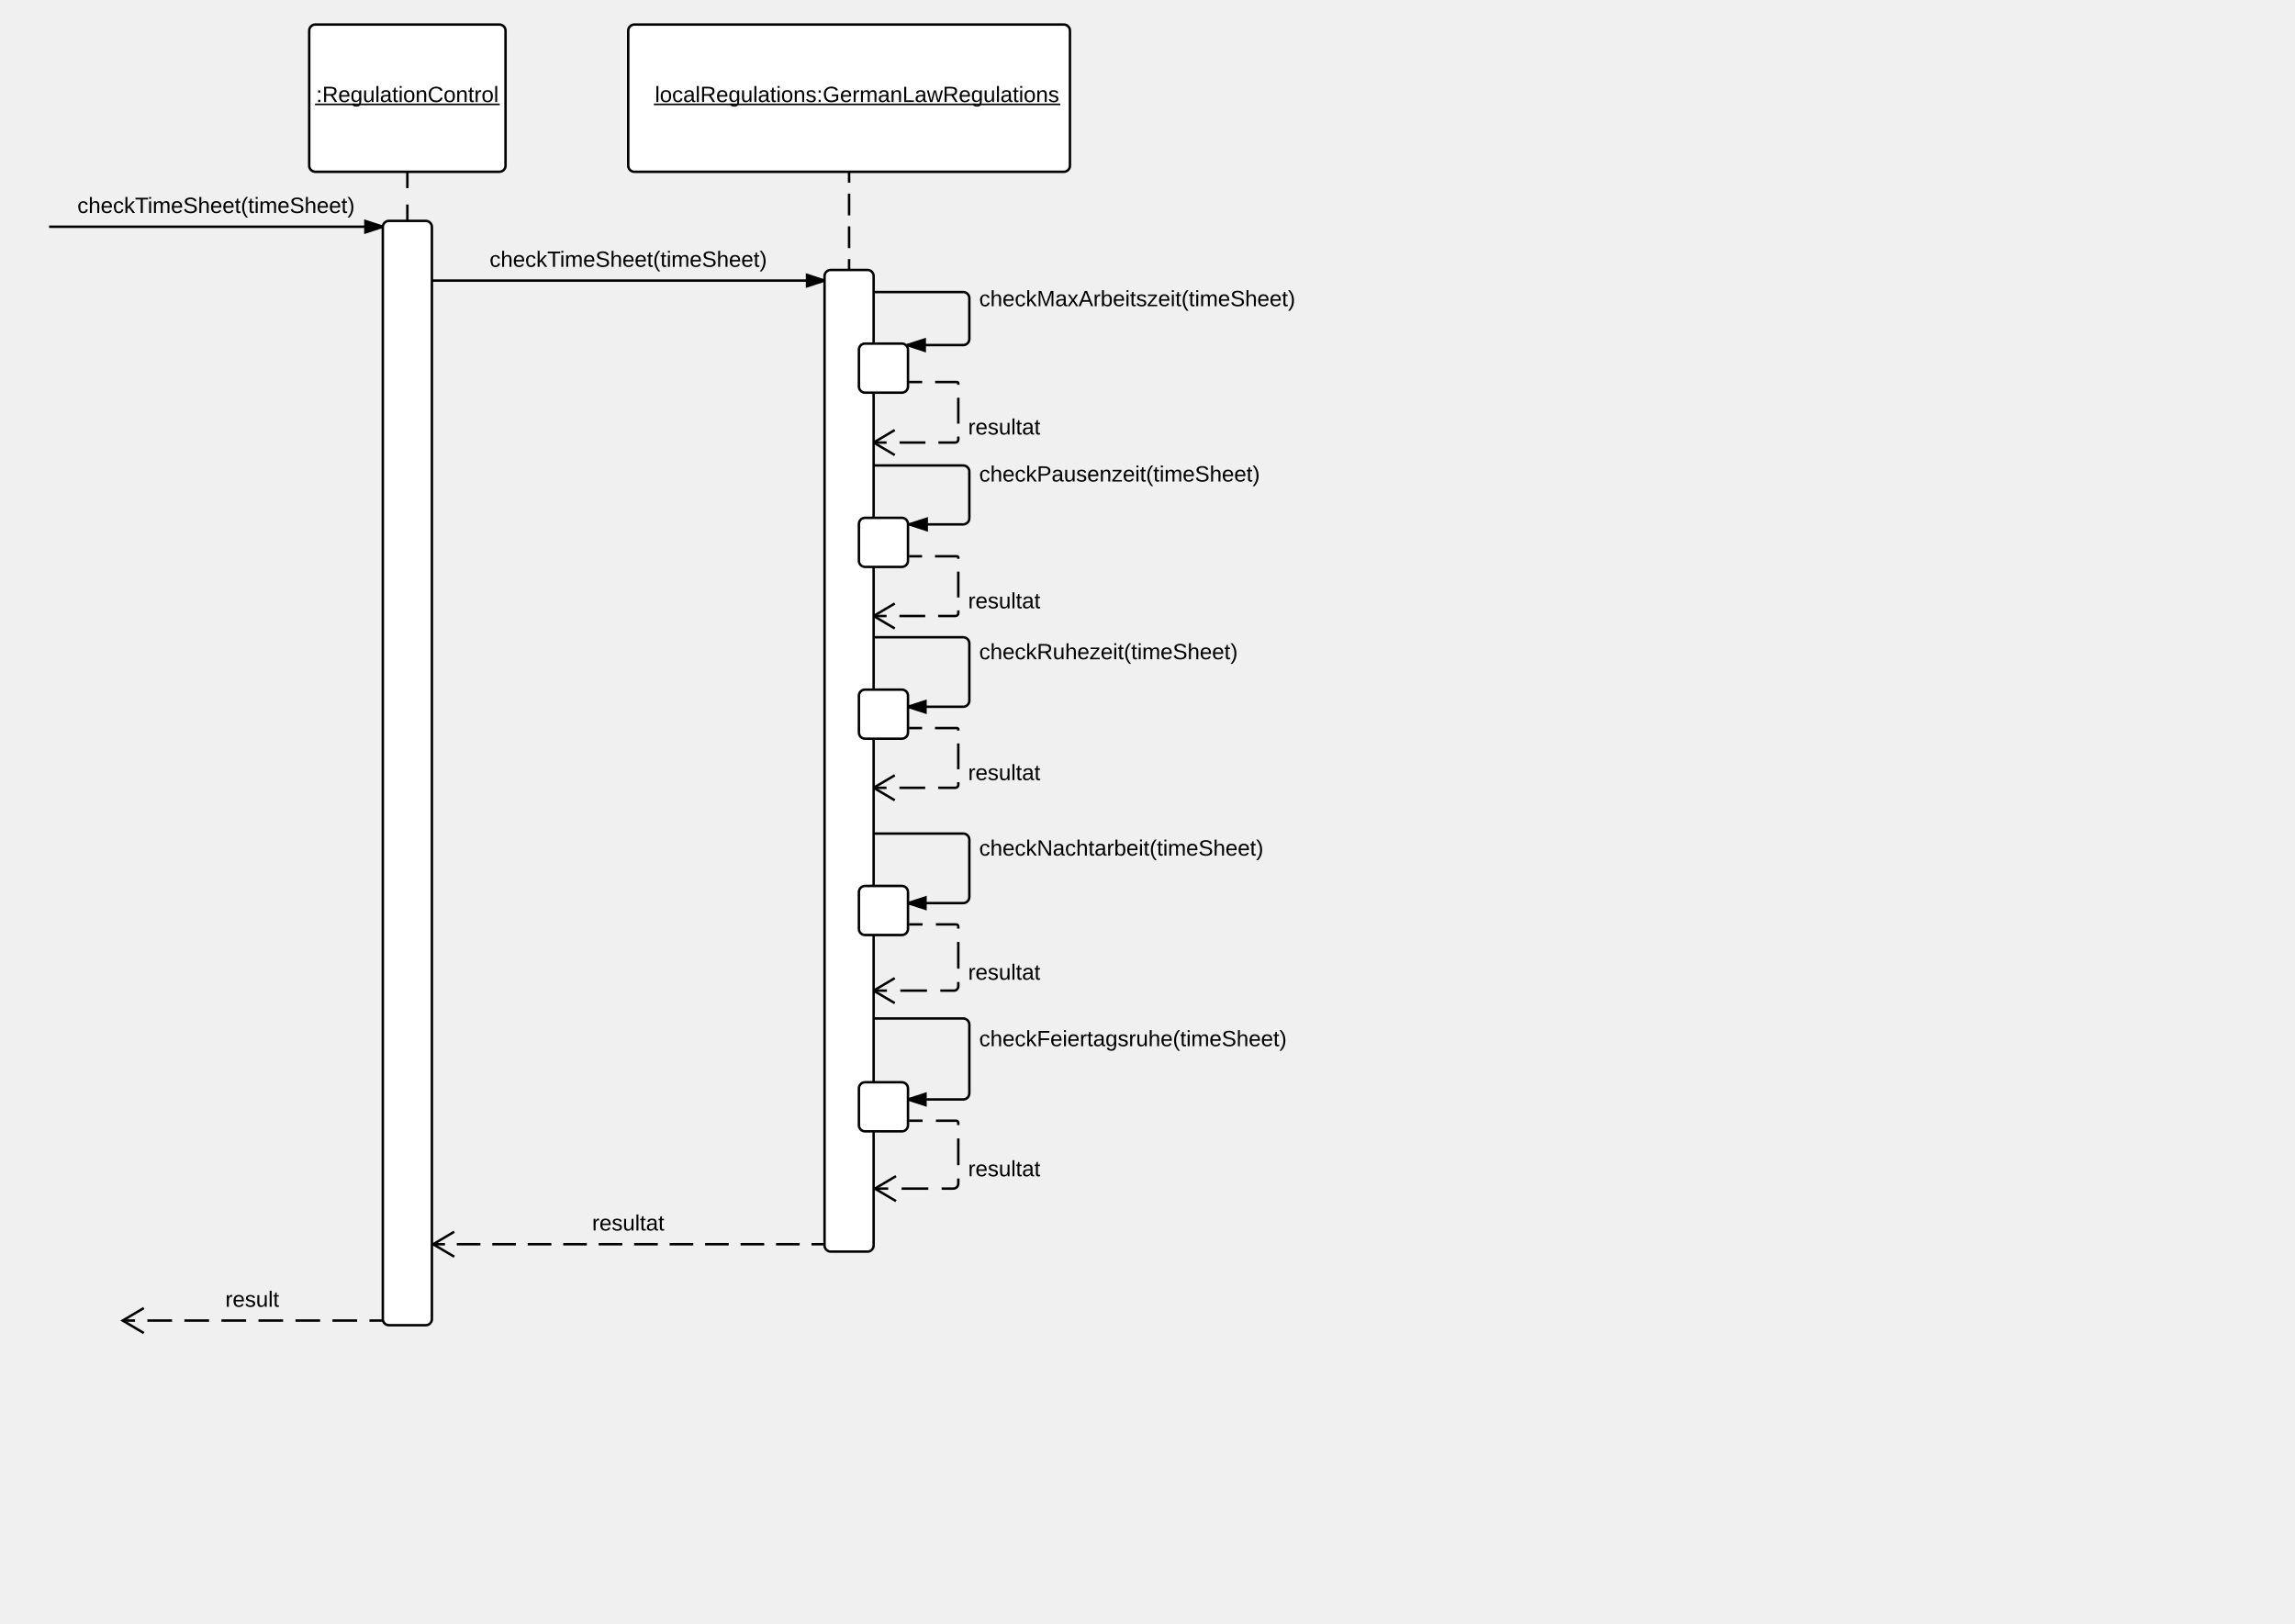
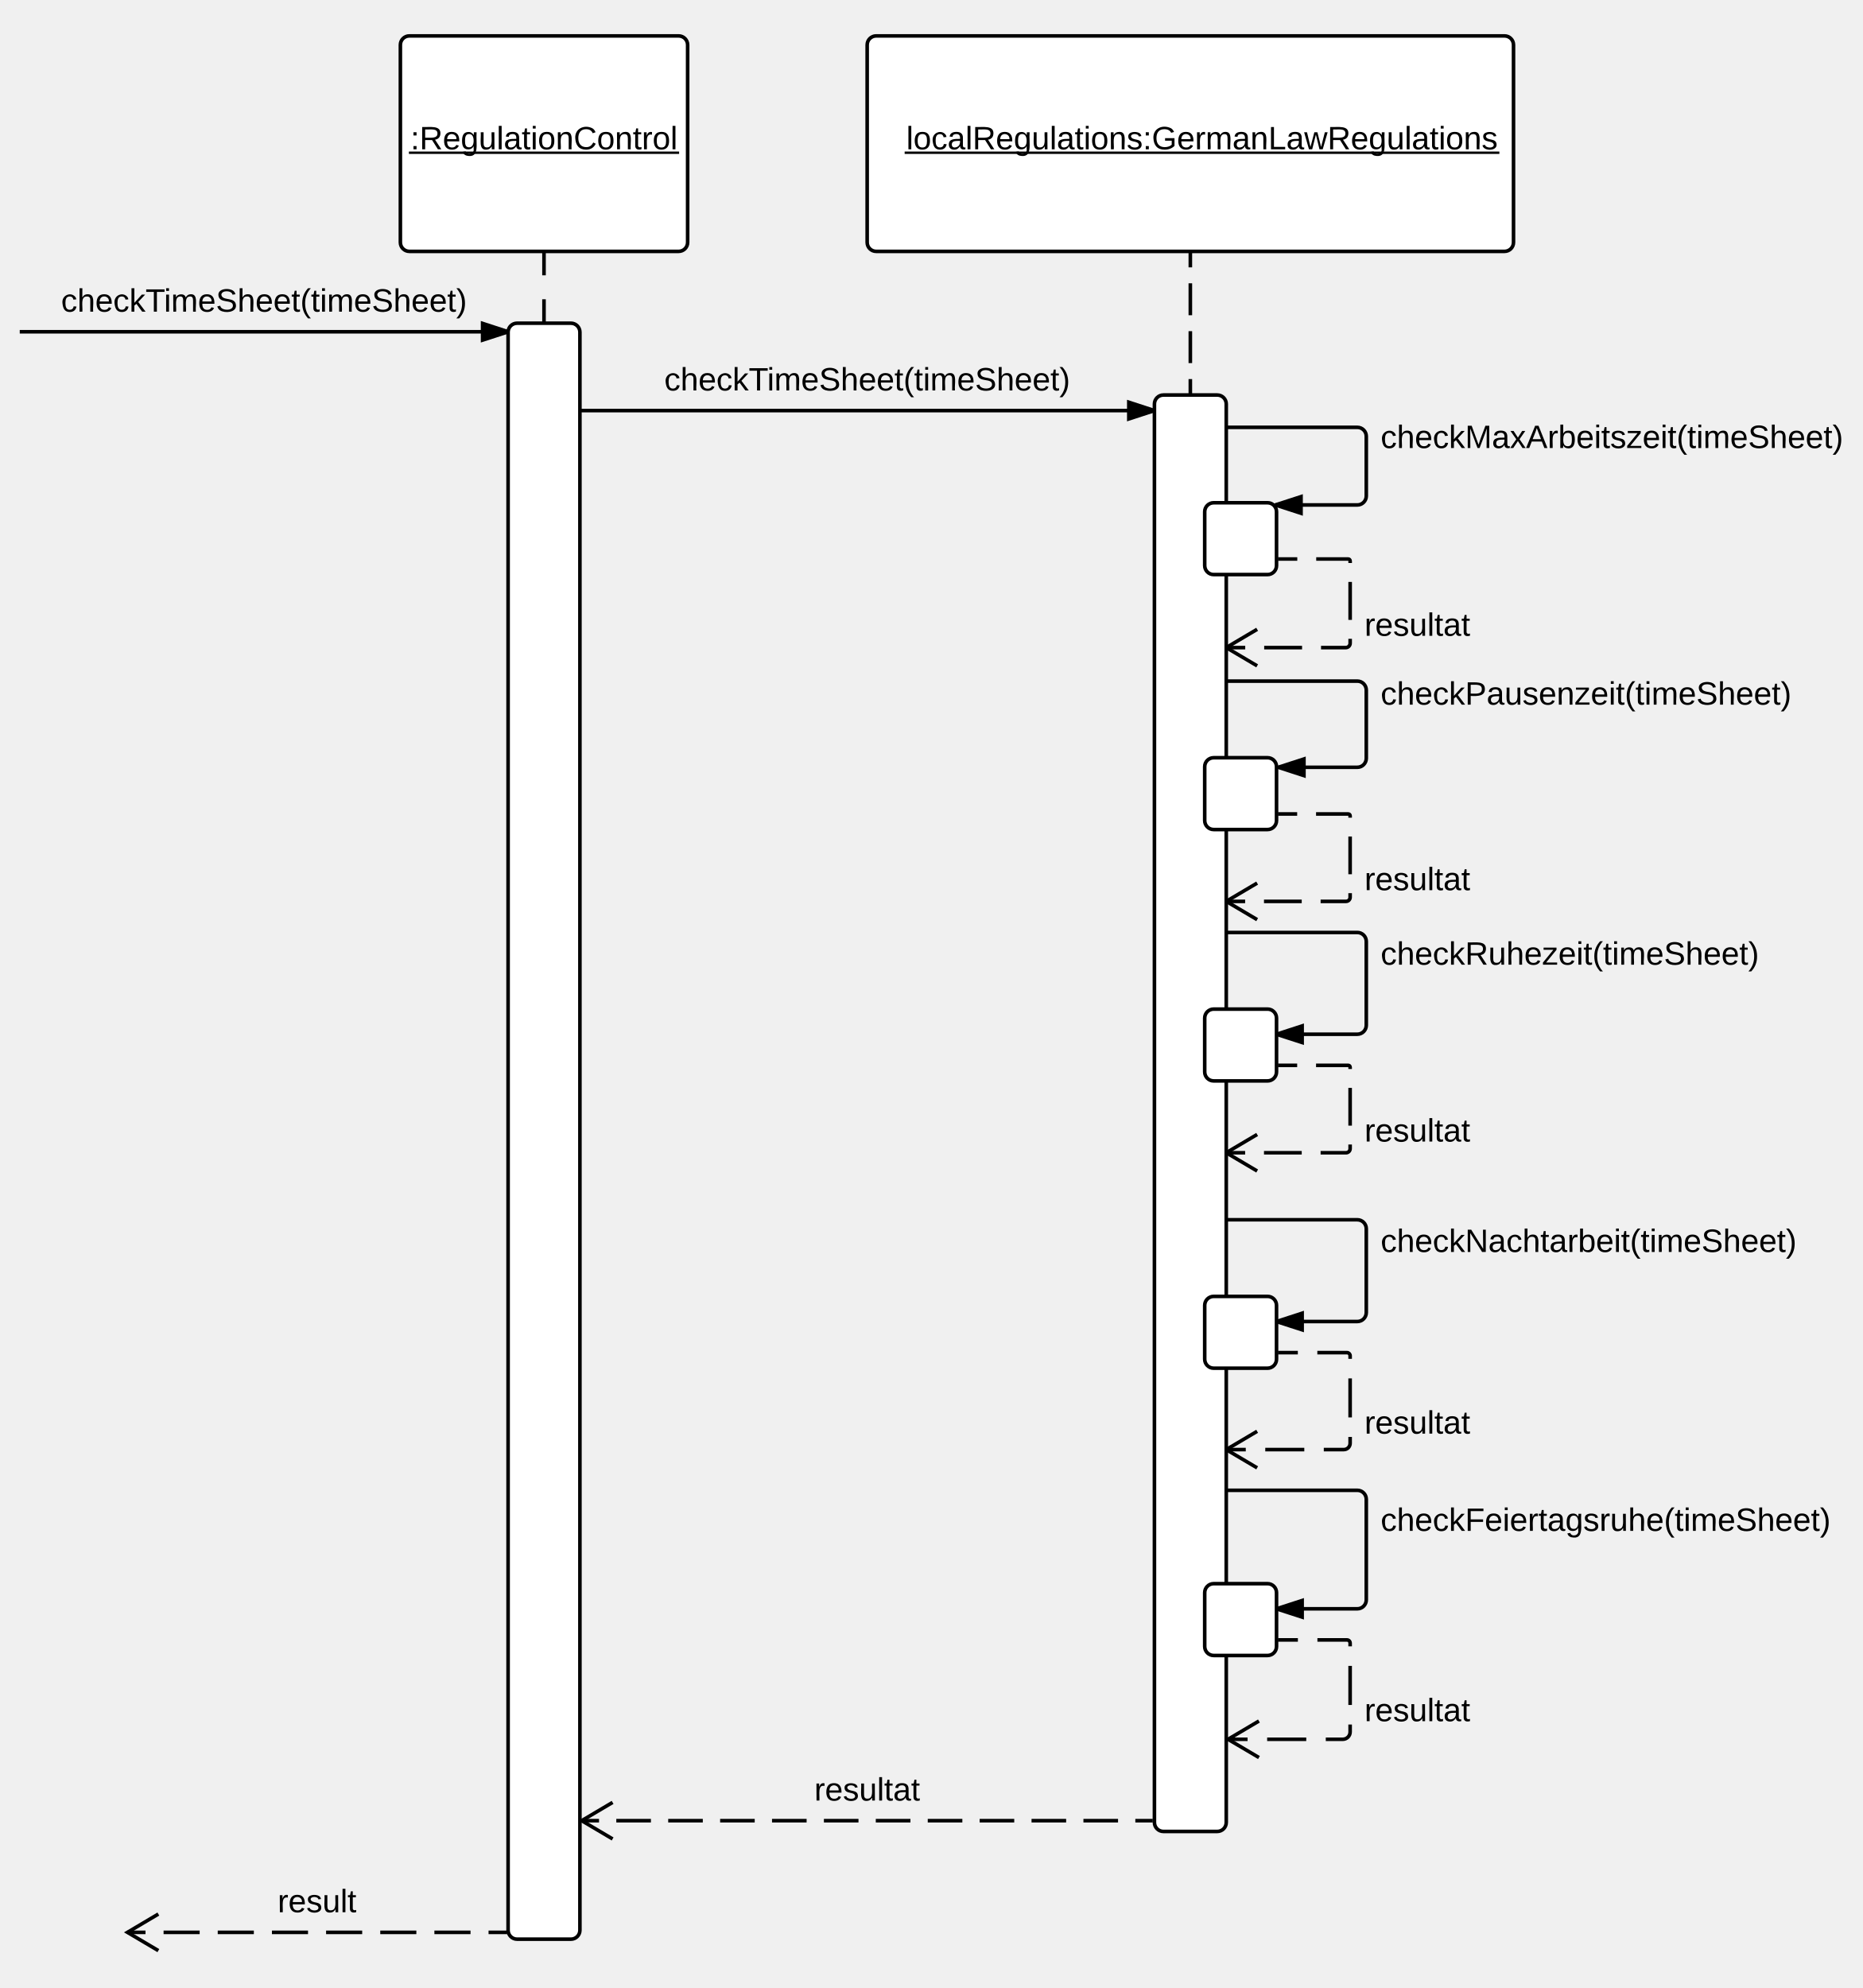
- <svg xmlns="http://www.w3.org/2000/svg" xmlns:xlink="http://www.w3.org/1999/xlink" width="1870.4" height="1323.2">
-   <g transform="translate(0 0)">
+ <svg xmlns="http://www.w3.org/2000/svg" xmlns:xlink="http://www.w3.org/1999/xlink" width="1037.6" height="1107.19">
+   <g transform="translate(-29 0)">
    <path d="M252 25c0-2.76 2.24-5 5-5h150c2.76 0 5 2.24 5 5v110c0 2.76-2.24 5-5 5H257c-2.76 0-5-2.24-5-5z" stroke="#000" stroke-width="2" fill="#fff" />
    <use xlink:href="#a" transform="matrix(1,0,0,1,252,20) translate(5.655 63.15)" />
    <path d="M312 185c0-2.76 2.24-5 5-5h30c2.76 0 5 2.24 5 5v890c0 2.76-2.24 5-5 5h-30c-2.76 0-5-2.24-5-5z" stroke="#000" stroke-width="2" fill="#fff" />
    <path d="M332 140v40" fill="none" />
    <path d="M332 140v13.33m0 13.34V180M40 184.77h272.07" stroke="#000" stroke-width="2" fill="none" />
    <path d="M312.07 184.77l-14.26 4.64v-9.26z" />
    <path d="M312.38 183.82L312 185v.85l-15.2 4.93v-12.02zm-13.57 4.2l10.04-3.25-10.03-3.26z" />
    <use xlink:href="#b" transform="matrix(1,0,0,1,63.03704,159.1732) translate(0 14.4)" />
    <path d="M512 25c0-2.76 2.24-5 5-5h350c2.76 0 5 2.24 5 5v110c0 2.76-2.24 5-5 5H517c-2.76 0-5-2.24-5-5z" stroke="#000" stroke-width="2" fill="#fff" />
    <use xlink:href="#c" transform="matrix(1,0,0,1,512,20) translate(21.775 63.15)" />
    <path d="M672 225c0-2.76 2.24-5 5-5h30c2.76 0 5 2.24 5 5v790c0 2.76-2.24 5-5 5h-30c-2.76 0-5-2.24-5-5z" stroke="#000" stroke-width="2" fill="#fff" />
    <path d="M692 140v80" fill="none" />
    <path d="M692 140v8.9m0 8.88v17.78m0 8.88v17.78m0 8.9V220M352 228.67h320" stroke="#000" stroke-width="2" fill="none" />
    <path d="M672 228.67l-14.27 4.63v-9.27z" />
    <path d="M672 227.62v2.1l-15.27 4.96v-12.03zm-13.27 4.3l10.03-3.25-10.03-3.26z" />
    <use xlink:href="#b" transform="matrix(1,0,0,1,399,203.0667) translate(0 14.4)" />
    <path d="M700 285c0-2.76 2.24-5 5-5h30c2.76 0 5 2.24 5 5v30c0 2.76-2.24 5-5 5h-30c-2.76 0-5-2.24-5-5z" stroke="#000" stroke-width="2" fill="#fff" />
    <path d="M712 238h73c2.76 0 5 2.24 5 5v33.23c0 2.76-2.24 5-5 5h-45.6" stroke="#000" stroke-width="2" fill="none" />
    <path d="M753.65 285.87l-14.26-4.64 14.25-4.63z" />
    <path d="M754.65 287.24l-15.88-5.16-.82-1.12-.5-.16 17.2-5.58zm-12.03-6l10.03 3.25v-6.53z" />
    <use xlink:href="#d" transform="matrix(1,0,0,1,798,235.1229) translate(0 14.4)" />
    <path d="M741 311.33h35c2.76 0 5 2.24 5 5v39.34c0 2.76-2.24 5-5 5h-64" fill="none" />
    <path d="M741 311.33h10.56m10.55 0h17.8c.6 0 1.1.5 1.1 1.1v1.13m0 10.55v21.12m0 10.56v2.44c0 1.35-1.1 2.45-2.44 2.45h-13.78m-10.56 0h-21.1m-10.56 0H712" stroke="#000" stroke-width="2" fill="none" />
    <path d="M741 312.33h-1v-2h1zM729.72 351.35l-15.76 9.32 15.76 9.32-1 1.7-16.72-9.87v-2.33l16.7-9.87z" />
    <use xlink:href="#e" transform="matrix(1,0,0,1,789,339.7) translate(0 14.4)" />
    <path d="M700 427c0-2.76 2.24-5 5-5h30c2.76 0 5 2.24 5 5v30c0 2.76-2.24 5-5 5h-30c-2.76 0-5-2.24-5-5z" stroke="#000" stroke-width="2" fill="#fff" />
    <path d="M712 379.33h73c2.76 0 5 2.24 5 5v38c0 2.76-2.24 5-5 5h-44" stroke="#000" stroke-width="2" fill="none" />
    <path d="M755.27 431.97L741 427.33l14.27-4.63z" />
    <path d="M756.27 433.35l-16.27-5.3V427l-.06-.37 16.33-5.3zm-12.03-6.02l10.03 3.26v-6.53z" />
    <use xlink:href="#f" transform="matrix(1,0,0,1,798,378.0333) translate(0 14.4)" />
    <path d="M741 453.33h35c2.76 0 5 2.24 5 5V497c0 2.76-2.24 5-5 5h-64" fill="none" />
    <path d="M741 453.33h10.5m10.52 0h17.96c.56 0 1.02.46 1.02 1.03v1.02m0 10.5v21.03m0 10.52v2.3c0 1.26-1.02 2.28-2.3 2.28h-14.14m-10.52 0h-21.02m-10.5 0H712" stroke="#000" stroke-width="2" fill="none" />
    <path d="M741 454.33h-1v-2h1zM729.72 492.68L713.97 502l15.75 9.32-1 1.72-16.72-9.88v-2.32l16.7-9.88z" />
    <use xlink:href="#e" transform="matrix(1,0,0,1,789,481.3667) translate(0 14.4)" />
    <path d="M700 727c0-2.76 2.24-5 5-5h30c2.76 0 5 2.24 5 5v30c0 2.76-2.24 5-5 5h-30c-2.76 0-5-2.24-5-5z" stroke="#000" stroke-width="2" fill="#fff" />
    <path d="M712 679.33h73c2.76 0 5 2.24 5 5V731c0 2.76-2.24 5-5 5h-45" stroke="#000" stroke-width="2" fill="none" />
    <path d="M754.27 740.64L740 736l14.27-4.64z" />
    <path d="M755.27 742L740 737.06v-2.1l15.27-4.96zm-12.03-6l10.03 3.26v-6.52z" />
    <use xlink:href="#g" transform="matrix(1,0,0,1,798,682.8667) translate(0 14.4)" />
    <path d="M741 753.33h35c2.76 0 5 2.24 5 5v44c0 2.76-2.24 5-5 5h-64" fill="none" />
    <path d="M741 753.33h10.87m10.86 0h16.54c.95 0 1.73.78 1.73 1.74v1.73m0 10.87v21.73m0 10.87v3.53c0 1.95-1.58 3.53-3.53 3.53h-11.14m-10.86 0h-21.74m-10.86 0H712" stroke="#000" stroke-width="2" fill="none" />
    <path d="M741 754.33h-1v-2h1zM729.72 798l-15.76 9.33 15.76 9.32-1 1.72L712 808.5v-2.33l16.7-9.88z" />
    <use xlink:href="#e" transform="matrix(1,0,0,1,789,784.0333) translate(0 14.4)" />
    <path d="M700 887c0-2.76 2.24-5 5-5h30c2.76 0 5 2.24 5 5v30c0 2.76-2.24 5-5 5h-30c-2.76 0-5-2.24-5-5z" stroke="#000" stroke-width="2" fill="#fff" />
    <path d="M712 830h73c2.76 0 5 2.24 5 5v56c0 2.76-2.24 5-5 5h-45" stroke="#000" stroke-width="2" fill="none" />
    <path d="M754.27 900.64L740 896l14.27-4.64z" />
    <path d="M755.27 902L740 897.06v-2.1l15.27-4.96zm-12.03-6l10.03 3.26v-6.52z" />
    <use xlink:href="#h" transform="matrix(1,0,0,1,798,838.2) translate(0 14.4)" />
    <path d="M741 913.33h35c2.76 0 5 2.24 5 5v45.34c0 2.76-2.24 5-5 5h-63" fill="none" />
    <path d="M741 913.33h10.9m10.88 0h16.44c.98 0 1.78.8 1.78 1.78v1.8m0 10.88v21.78m0 10.88v4.12c0 2.27-1.84 4.1-4.1 4.1h-9.46m-10.88 0h-21.78m-10.9 0H713" stroke="#000" stroke-width="2" fill="none" />
    <path d="M741 914.33h-1v-2h1zM730.72 959.35l-15.76 9.32 15.76 9.32-1 1.7L712 969.25v-1.14l17.7-10.47z" />
    <use xlink:href="#e" transform="matrix(1,0,0,1,789,944.2) translate(0 14.4)" />
    <path d="M700 567c0-2.76 2.24-5 5-5h30c2.76 0 5 2.24 5 5v30c0 2.76-2.24 5-5 5h-30c-2.76 0-5-2.24-5-5z" stroke="#000" stroke-width="2" fill="#fff" />
    <path d="M712 519.33h73c2.76 0 5 2.24 5 5V571c0 2.76-2.24 5-5 5h-45" stroke="#000" stroke-width="2" fill="none" />
    <path d="M754.27 580.64L740 576l14.27-4.64z" />
    <path d="M755.27 582L740 577.06v-2.1l15.27-4.96zm-12.03-6l10.03 3.26v-6.52z" />
    <use xlink:href="#i" transform="matrix(1,0,0,1,798,522.8667) translate(0 14.4)" />
    <path d="M741 593.33h35c2.76 0 5 2.24 5 5V637c0 2.76-2.24 5-5 5h-64" fill="none" />
    <path d="M741 593.33h10.5m10.52 0h17.96c.56 0 1.02.46 1.02 1.03v1.02m0 10.5v21.03m0 10.52v2.3c0 1.26-1.02 2.28-2.3 2.28h-14.14m-10.52 0h-21.02m-10.5 0H712" stroke="#000" stroke-width="2" fill="none" />
    <path d="M741 594.33h-1v-2h1zM729.72 632.68L713.96 642l15.76 9.32-1 1.72-16.72-9.88v-2.32l16.7-9.88z" />
    <use xlink:href="#e" transform="matrix(1,0,0,1,789,621.3667) translate(0 14.4)" />
    <path d="M671 1014H353" fill="none" />
    <path d="M671 1014h-9.64m-9.63 0h-19.28m-9.63 0h-19.27m-9.64 0h-19.26m-9.64 0h-19.27m-9.64 0H516.8m-9.64 0H487.9m-9.63 0H459m-9.64 0H430.1m-9.65 0h-19.27m-9.63 0h-19.28m-9.63 0H353" stroke="#000" stroke-width="2" fill="none" />
    <path d="M672 1015h-1v-2h1zM370.72 1004.68l-15.76 9.32 15.76 9.32-1 1.72-17.72-10.47v-1.14l17.7-10.47z" />
    <use xlink:href="#e" transform="matrix(1,0,0,1,482.55,988.4) translate(0 14.4)" />
    <path d="M311.18 1076.2H100" fill="none" />
    <path d="M311.18 1076.2h-10.06m-10.05 0h-20.12m-10.05 0h-20.1m-10.07 0h-20.1m-10.07 0h-20.1m-10.07 0h-20.12m-10.06 0h-20.1m-10.06 0H100" stroke="#000" stroke-width="2" fill="none" />
    <path d="M312.25 1076.58l.45.6h-1.52v-2h.85z" />
    <path d="M117.2 1066l-17.2 10.2 17.2 10.17" stroke="#000" stroke-width="2" fill="none" />
    <use xlink:href="#j" transform="matrix(1,0,0,1,183.6392,1050.586) translate(0 14.4)" />
    <defs>
      <path d="M33-154v-36h34v36H33zM33 0v-36h34V0H33" id="k" />
      <path d="M233-177c-1 41-23 64-60 70L243 0h-38l-65-103H63V0H30v-248c88 3 205-21 203 71zM63-129c60-2 137 13 137-47 0-61-80-42-137-45v92" id="l" />
      <path d="M100-194c63 0 86 42 84 106H49c0 40 14 67 53 68 26 1 43-12 49-29l28 8c-11 28-37 45-77 45C44 4 14-33 15-96c1-61 26-98 85-98zm52 81c6-60-76-77-97-28-3 7-6 17-6 28h103" id="m" />
      <path d="M177-190C167-65 218 103 67 71c-23-6-38-20-44-43l32-5c15 47 100 32 89-28v-30C133-14 115 1 83 1 29 1 15-40 15-95c0-56 16-97 71-98 29-1 48 16 59 35 1-10 0-23 2-32h30zM94-22c36 0 50-32 50-73 0-42-14-75-50-75-39 0-46 34-46 75s6 73 46 73" id="n" />
      <path d="M84 4C-5 8 30-112 23-190h32v120c0 31 7 50 39 49 72-2 45-101 50-169h31l1 190h-30c-1-10 1-25-2-33-11 22-28 36-60 37" id="o" />
      <path d="M24 0v-261h32V0H24" id="p" />
      <path d="M141-36C126-15 110 5 73 4 37 3 15-17 15-53c-1-64 63-63 125-63 3-35-9-54-41-54-24 1-41 7-42 31l-33-3c5-37 33-52 76-52 45 0 72 20 72 64v82c-1 20 7 32 28 27v20c-31 9-61-2-59-35zM48-53c0 20 12 33 32 33 41-3 63-29 60-74-43 2-92-5-92 41" id="q" />
      <path d="M59-47c-2 24 18 29 38 22v24C64 9 27 4 27-40v-127H5v-23h24l9-43h21v43h35v23H59v120" id="r" />
      <path d="M24-231v-30h32v30H24zM24 0v-190h32V0H24" id="s" />
      <path d="M100-194c62-1 85 37 85 99 1 63-27 99-86 99S16-35 15-95c0-66 28-99 85-99zM99-20c44 1 53-31 53-75 0-43-8-75-51-75s-53 32-53 75 10 74 51 75" id="t" />
      <path d="M117-194c89-4 53 116 60 194h-32v-121c0-31-8-49-39-48C34-167 62-67 57 0H25l-1-190h30c1 10-1 24 2 32 11-22 29-35 61-36" id="u" />
      <path d="M212-179c-10-28-35-45-73-45-59 0-87 40-87 99 0 60 29 101 89 101 43 0 62-24 78-52l27 14C228-24 195 4 139 4 59 4 22-46 18-125c-6-104 99-153 187-111 19 9 31 26 39 46" id="v" />
      <path d="M114-163C36-179 61-72 57 0H25l-1-190h30c1 12-1 29 2 39 6-27 23-49 58-41v29" id="w" />
      <g id="a">
        <use transform="matrix(0.05,0,0,0.05,0,0)" xlink:href="#k" />
        <use transform="matrix(0.05,0,0,0.05,5,0)" xlink:href="#l" />
        <use transform="matrix(0.05,0,0,0.05,17.95,0)" xlink:href="#m" />
        <use transform="matrix(0.05,0,0,0.05,27.95,0)" xlink:href="#n" />
        <use transform="matrix(0.05,0,0,0.05,37.95,0)" xlink:href="#o" />
        <use transform="matrix(0.05,0,0,0.05,47.95,0)" xlink:href="#p" />
        <use transform="matrix(0.05,0,0,0.05,51.9,0)" xlink:href="#q" />
        <use transform="matrix(0.05,0,0,0.05,61.9,0)" xlink:href="#r" />
        <use transform="matrix(0.05,0,0,0.05,66.9,0)" xlink:href="#s" />
        <use transform="matrix(0.05,0,0,0.05,70.85,0)" xlink:href="#t" />
        <use transform="matrix(0.05,0,0,0.05,80.85,0)" xlink:href="#u" />
        <use transform="matrix(0.05,0,0,0.05,90.85,0)" xlink:href="#v" />
        <use transform="matrix(0.05,0,0,0.05,103.8,0)" xlink:href="#t" />
        <use transform="matrix(0.05,0,0,0.05,113.8,0)" xlink:href="#u" />
        <use transform="matrix(0.05,0,0,0.05,123.8,0)" xlink:href="#r" />
        <use transform="matrix(0.05,0,0,0.05,128.8,0)" xlink:href="#w" />
        <use transform="matrix(0.05,0,0,0.05,134.75,0)" xlink:href="#t" />
        <use transform="matrix(0.05,0,0,0.05,144.75,0)" xlink:href="#p" />
        <path d="M-.9 1.25h150.5v1.32H-.9z" />
      </g>
      <path d="M96-169c-40 0-48 33-48 73s9 75 48 75c24 0 41-14 43-38l32 2c-6 37-31 61-74 61-59 0-76-41-82-99-10-93 101-131 147-64 4 7 5 14 7 22l-32 3c-4-21-16-35-41-35" id="x" />
      <path d="M106-169C34-169 62-67 57 0H25v-261h32l-1 103c12-21 28-36 61-36 89 0 53 116 60 194h-32v-121c2-32-8-49-39-48" id="y" />
      <path d="M143 0L79-87 56-68V0H24v-261h32v163l83-92h37l-77 82L181 0h-38" id="z" />
      <path d="M127-220V0H93v-220H8v-28h204v28h-85" id="A" />
      <path d="M210-169c-67 3-38 105-44 169h-31v-121c0-29-5-50-35-48C34-165 62-65 56 0H25l-1-190h30c1 10-1 24 2 32 10-44 99-50 107 0 11-21 27-35 58-36 85-2 47 119 55 194h-31v-121c0-29-5-49-35-48" id="B" />
      <path d="M185-189c-5-48-123-54-124 2 14 75 158 14 163 119 3 78-121 87-175 55-17-10-28-26-33-46l33-7c5 56 141 63 141-1 0-78-155-14-162-118-5-82 145-84 179-34 5 7 8 16 11 25" id="C" />
      <path d="M87 75C49 33 22-17 22-94c0-76 28-126 65-167h31c-38 41-64 92-64 168S80 34 118 75H87" id="D" />
      <path d="M33-261c38 41 65 92 65 168S71 34 33 75H2C39 34 66-17 66-93S39-220 2-261h31" id="E" />
      <g id="b">
        <use transform="matrix(0.05,0,0,0.05,0,0)" xlink:href="#x" />
        <use transform="matrix(0.05,0,0,0.05,9,0)" xlink:href="#y" />
        <use transform="matrix(0.05,0,0,0.05,19,0)" xlink:href="#m" />
        <use transform="matrix(0.05,0,0,0.05,29,0)" xlink:href="#x" />
        <use transform="matrix(0.05,0,0,0.05,38,0)" xlink:href="#z" />
        <use transform="matrix(0.05,0,0,0.05,47,0)" xlink:href="#A" />
        <use transform="matrix(0.05,0,0,0.05,57.3,0)" xlink:href="#s" />
        <use transform="matrix(0.05,0,0,0.05,61.25,0)" xlink:href="#B" />
        <use transform="matrix(0.05,0,0,0.05,76.2,0)" xlink:href="#m" />
        <use transform="matrix(0.05,0,0,0.05,86.2,0)" xlink:href="#C" />
        <use transform="matrix(0.05,0,0,0.05,98.2,0)" xlink:href="#y" />
        <use transform="matrix(0.05,0,0,0.05,108.2,0)" xlink:href="#m" />
        <use transform="matrix(0.05,0,0,0.05,118.2,0)" xlink:href="#m" />
        <use transform="matrix(0.05,0,0,0.05,128.2,0)" xlink:href="#r" />
        <use transform="matrix(0.05,0,0,0.05,133.2,0)" xlink:href="#D" />
        <use transform="matrix(0.05,0,0,0.05,139.15,0)" xlink:href="#r" />
        <use transform="matrix(0.05,0,0,0.05,144.15,0)" xlink:href="#s" />
        <use transform="matrix(0.05,0,0,0.05,148.1,0)" xlink:href="#B" />
        <use transform="matrix(0.05,0,0,0.05,163.05,0)" xlink:href="#m" />
        <use transform="matrix(0.05,0,0,0.05,173.05,0)" xlink:href="#C" />
        <use transform="matrix(0.05,0,0,0.05,185.05,0)" xlink:href="#y" />
        <use transform="matrix(0.05,0,0,0.05,195.05,0)" xlink:href="#m" />
        <use transform="matrix(0.05,0,0,0.05,205.05,0)" xlink:href="#m" />
        <use transform="matrix(0.05,0,0,0.05,215.05,0)" xlink:href="#r" />
        <use transform="matrix(0.05,0,0,0.05,220.05,0)" xlink:href="#E" />
      </g>
      <path d="M135-143c-3-34-86-38-87 0 15 53 115 12 119 90S17 21 10-45l28-5c4 36 97 45 98 0-10-56-113-15-118-90-4-57 82-63 122-42 12 7 21 19 24 35" id="F" />
      <path d="M143 4C61 4 22-44 18-125c-5-107 100-154 193-111 17 8 29 25 37 43l-32 9c-13-25-37-40-76-40-61 0-88 39-88 99 0 61 29 100 91 101 35 0 62-11 79-27v-45h-74v-28h105v86C228-13 192 4 143 4" id="G" />
      <path d="M30 0v-248h33v221h125V0H30" id="H" />
      <path d="M206 0h-36l-40-164L89 0H53L-1-190h32L70-26l43-164h34l41 164 42-164h31" id="I" />
      <g id="c">
        <use transform="matrix(0.05,0,0,0.05,0,0)" xlink:href="#p" />
        <use transform="matrix(0.05,0,0,0.05,3.95,0)" xlink:href="#t" />
        <use transform="matrix(0.05,0,0,0.05,13.95,0)" xlink:href="#x" />
        <use transform="matrix(0.05,0,0,0.05,22.95,0)" xlink:href="#q" />
        <use transform="matrix(0.05,0,0,0.05,32.95,0)" xlink:href="#p" />
        <use transform="matrix(0.05,0,0,0.05,36.9,0)" xlink:href="#l" />
        <use transform="matrix(0.05,0,0,0.05,49.85,0)" xlink:href="#m" />
        <use transform="matrix(0.05,0,0,0.05,59.85,0)" xlink:href="#n" />
        <use transform="matrix(0.05,0,0,0.05,69.85,0)" xlink:href="#o" />
        <use transform="matrix(0.05,0,0,0.05,79.85,0)" xlink:href="#p" />
        <use transform="matrix(0.05,0,0,0.05,83.8,0)" xlink:href="#q" />
        <use transform="matrix(0.05,0,0,0.05,93.8,0)" xlink:href="#r" />
        <use transform="matrix(0.05,0,0,0.05,98.8,0)" xlink:href="#s" />
        <use transform="matrix(0.05,0,0,0.05,102.75,0)" xlink:href="#t" />
        <use transform="matrix(0.05,0,0,0.05,112.75,0)" xlink:href="#u" />
        <use transform="matrix(0.05,0,0,0.05,122.75,0)" xlink:href="#F" />
        <use transform="matrix(0.05,0,0,0.05,131.75,0)" xlink:href="#k" />
        <use transform="matrix(0.05,0,0,0.05,136.75,0)" xlink:href="#G" />
        <use transform="matrix(0.05,0,0,0.05,150.75,0)" xlink:href="#m" />
        <use transform="matrix(0.05,0,0,0.05,160.75,0)" xlink:href="#w" />
        <use transform="matrix(0.05,0,0,0.05,166.7,0)" xlink:href="#B" />
        <use transform="matrix(0.05,0,0,0.05,181.65,0)" xlink:href="#q" />
        <use transform="matrix(0.05,0,0,0.05,191.65,0)" xlink:href="#u" />
        <use transform="matrix(0.05,0,0,0.05,201.65,0)" xlink:href="#H" />
        <use transform="matrix(0.05,0,0,0.05,211.65,0)" xlink:href="#q" />
        <use transform="matrix(0.05,0,0,0.05,221.65,0)" xlink:href="#I" />
        <use transform="matrix(0.05,0,0,0.05,234.6,0)" xlink:href="#l" />
        <use transform="matrix(0.05,0,0,0.05,247.55,0)" xlink:href="#m" />
        <use transform="matrix(0.05,0,0,0.05,257.55,0)" xlink:href="#n" />
        <use transform="matrix(0.05,0,0,0.05,267.55,0)" xlink:href="#o" />
        <use transform="matrix(0.05,0,0,0.05,277.55,0)" xlink:href="#p" />
        <use transform="matrix(0.05,0,0,0.05,281.5,0)" xlink:href="#q" />
        <use transform="matrix(0.05,0,0,0.05,291.5,0)" xlink:href="#r" />
        <use transform="matrix(0.05,0,0,0.05,296.5,0)" xlink:href="#s" />
        <use transform="matrix(0.05,0,0,0.05,300.45,0)" xlink:href="#t" />
        <use transform="matrix(0.05,0,0,0.05,310.45,0)" xlink:href="#u" />
        <use transform="matrix(0.05,0,0,0.05,320.45,0)" xlink:href="#F" />
        <path d="M-.9 1.25h331.25v1.32H-.9z" />
      </g>
      <path d="M240 0l2-218c-23 76-54 145-80 218h-23L58-218 59 0H30v-248h44l77 211c21-75 51-140 76-211h43V0h-30" id="J" />
      <path d="M141 0L90-78 38 0H4l68-98-65-92h35l48 74 47-74h35l-64 92 68 98h-35" id="K" />
      <path d="M205 0l-28-72H64L36 0H1l101-248h38L239 0h-34zm-38-99l-47-123c-12 45-31 82-46 123h93" id="L" />
      <path d="M115-194c53 0 69 39 70 98 0 66-23 100-70 100C84 3 66-7 56-30L54 0H23l1-261h32v101c10-23 28-34 59-34zm-8 174c40 0 45-34 45-75 0-40-5-75-45-74-42 0-51 32-51 76 0 43 10 73 51 73" id="M" />
      <path d="M9 0v-24l116-142H16v-24h144v24L44-24h123V0H9" id="N" />
      <g id="d">
        <use transform="matrix(0.05,0,0,0.05,0,0)" xlink:href="#x" />
        <use transform="matrix(0.05,0,0,0.05,9,0)" xlink:href="#y" />
        <use transform="matrix(0.05,0,0,0.05,19,0)" xlink:href="#m" />
        <use transform="matrix(0.05,0,0,0.05,29,0)" xlink:href="#x" />
        <use transform="matrix(0.05,0,0,0.05,38,0)" xlink:href="#z" />
        <use transform="matrix(0.05,0,0,0.05,47,0)" xlink:href="#J" />
        <use transform="matrix(0.05,0,0,0.05,61.95,0)" xlink:href="#q" />
        <use transform="matrix(0.05,0,0,0.05,71.95,0)" xlink:href="#K" />
        <use transform="matrix(0.05,0,0,0.05,80.95,0)" xlink:href="#L" />
        <use transform="matrix(0.05,0,0,0.05,92.95,0)" xlink:href="#w" />
        <use transform="matrix(0.05,0,0,0.05,98.9,0)" xlink:href="#M" />
        <use transform="matrix(0.05,0,0,0.05,108.9,0)" xlink:href="#m" />
        <use transform="matrix(0.05,0,0,0.05,118.9,0)" xlink:href="#s" />
        <use transform="matrix(0.05,0,0,0.05,122.85,0)" xlink:href="#r" />
        <use transform="matrix(0.05,0,0,0.05,127.85,0)" xlink:href="#F" />
        <use transform="matrix(0.05,0,0,0.05,136.85,0)" xlink:href="#N" />
        <use transform="matrix(0.05,0,0,0.05,145.85,0)" xlink:href="#m" />
        <use transform="matrix(0.05,0,0,0.05,155.85,0)" xlink:href="#s" />
        <use transform="matrix(0.05,0,0,0.05,159.8,0)" xlink:href="#r" />
        <use transform="matrix(0.05,0,0,0.05,164.8,0)" xlink:href="#D" />
        <use transform="matrix(0.05,0,0,0.05,170.75,0)" xlink:href="#r" />
        <use transform="matrix(0.05,0,0,0.05,175.75,0)" xlink:href="#s" />
        <use transform="matrix(0.05,0,0,0.05,179.7,0)" xlink:href="#B" />
        <use transform="matrix(0.05,0,0,0.05,194.65,0)" xlink:href="#m" />
        <use transform="matrix(0.05,0,0,0.05,204.65,0)" xlink:href="#C" />
        <use transform="matrix(0.05,0,0,0.05,216.65,0)" xlink:href="#y" />
        <use transform="matrix(0.05,0,0,0.05,226.65,0)" xlink:href="#m" />
        <use transform="matrix(0.05,0,0,0.05,236.65,0)" xlink:href="#m" />
        <use transform="matrix(0.05,0,0,0.05,246.65,0)" xlink:href="#r" />
        <use transform="matrix(0.05,0,0,0.05,251.65,0)" xlink:href="#E" />
      </g>
      <g id="e">
        <use transform="matrix(0.05,0,0,0.05,0,0)" xlink:href="#w" />
        <use transform="matrix(0.05,0,0,0.05,5.95,0)" xlink:href="#m" />
        <use transform="matrix(0.05,0,0,0.05,15.95,0)" xlink:href="#F" />
        <use transform="matrix(0.05,0,0,0.05,24.95,0)" xlink:href="#o" />
        <use transform="matrix(0.05,0,0,0.05,34.95,0)" xlink:href="#p" />
        <use transform="matrix(0.05,0,0,0.05,38.9,0)" xlink:href="#r" />
        <use transform="matrix(0.05,0,0,0.05,43.9,0)" xlink:href="#q" />
        <use transform="matrix(0.05,0,0,0.05,53.9,0)" xlink:href="#r" />
      </g>
      <path d="M30-248c87 1 191-15 191 75 0 78-77 80-158 76V0H30v-248zm33 125c57 0 124 11 124-50 0-59-68-47-124-48v98" id="O" />
      <g id="f">
        <use transform="matrix(0.05,0,0,0.05,0,0)" xlink:href="#x" />
        <use transform="matrix(0.05,0,0,0.05,9,0)" xlink:href="#y" />
        <use transform="matrix(0.05,0,0,0.05,19,0)" xlink:href="#m" />
        <use transform="matrix(0.05,0,0,0.05,29,0)" xlink:href="#x" />
        <use transform="matrix(0.05,0,0,0.05,38,0)" xlink:href="#z" />
        <use transform="matrix(0.05,0,0,0.05,47,0)" xlink:href="#O" />
        <use transform="matrix(0.05,0,0,0.05,59,0)" xlink:href="#q" />
        <use transform="matrix(0.05,0,0,0.05,69,0)" xlink:href="#o" />
        <use transform="matrix(0.05,0,0,0.05,79,0)" xlink:href="#F" />
        <use transform="matrix(0.05,0,0,0.05,88,0)" xlink:href="#m" />
        <use transform="matrix(0.05,0,0,0.05,98,0)" xlink:href="#u" />
        <use transform="matrix(0.05,0,0,0.05,108,0)" xlink:href="#N" />
        <use transform="matrix(0.05,0,0,0.05,117,0)" xlink:href="#m" />
        <use transform="matrix(0.05,0,0,0.05,127,0)" xlink:href="#s" />
        <use transform="matrix(0.05,0,0,0.05,130.95,0)" xlink:href="#r" />
        <use transform="matrix(0.05,0,0,0.05,135.95,0)" xlink:href="#D" />
        <use transform="matrix(0.05,0,0,0.05,141.9,0)" xlink:href="#r" />
        <use transform="matrix(0.05,0,0,0.05,146.9,0)" xlink:href="#s" />
        <use transform="matrix(0.05,0,0,0.05,150.85,0)" xlink:href="#B" />
        <use transform="matrix(0.05,0,0,0.05,165.8,0)" xlink:href="#m" />
        <use transform="matrix(0.05,0,0,0.05,175.8,0)" xlink:href="#C" />
        <use transform="matrix(0.05,0,0,0.05,187.8,0)" xlink:href="#y" />
        <use transform="matrix(0.05,0,0,0.05,197.8,0)" xlink:href="#m" />
        <use transform="matrix(0.05,0,0,0.05,207.8,0)" xlink:href="#m" />
        <use transform="matrix(0.05,0,0,0.05,217.8,0)" xlink:href="#r" />
        <use transform="matrix(0.05,0,0,0.05,222.8,0)" xlink:href="#E" />
      </g>
      <path d="M190 0L58-211 59 0H30v-248h39L202-35l-2-213h31V0h-41" id="P" />
      <g id="g">
        <use transform="matrix(0.05,0,0,0.05,0,0)" xlink:href="#x" />
        <use transform="matrix(0.05,0,0,0.05,9,0)" xlink:href="#y" />
        <use transform="matrix(0.05,0,0,0.05,19,0)" xlink:href="#m" />
        <use transform="matrix(0.05,0,0,0.05,29,0)" xlink:href="#x" />
        <use transform="matrix(0.05,0,0,0.05,38,0)" xlink:href="#z" />
        <use transform="matrix(0.05,0,0,0.05,47,0)" xlink:href="#P" />
        <use transform="matrix(0.05,0,0,0.05,59.95,0)" xlink:href="#q" />
        <use transform="matrix(0.05,0,0,0.05,69.95,0)" xlink:href="#x" />
        <use transform="matrix(0.05,0,0,0.05,78.95,0)" xlink:href="#y" />
        <use transform="matrix(0.05,0,0,0.05,88.95,0)" xlink:href="#r" />
        <use transform="matrix(0.05,0,0,0.05,93.95,0)" xlink:href="#q" />
        <use transform="matrix(0.05,0,0,0.05,103.95,0)" xlink:href="#w" />
        <use transform="matrix(0.05,0,0,0.05,109.9,0)" xlink:href="#M" />
        <use transform="matrix(0.05,0,0,0.05,119.9,0)" xlink:href="#m" />
        <use transform="matrix(0.05,0,0,0.05,129.9,0)" xlink:href="#s" />
        <use transform="matrix(0.05,0,0,0.05,133.85,0)" xlink:href="#r" />
        <use transform="matrix(0.05,0,0,0.05,138.85,0)" xlink:href="#D" />
        <use transform="matrix(0.05,0,0,0.05,144.8,0)" xlink:href="#r" />
        <use transform="matrix(0.05,0,0,0.05,149.8,0)" xlink:href="#s" />
        <use transform="matrix(0.05,0,0,0.05,153.75,0)" xlink:href="#B" />
        <use transform="matrix(0.05,0,0,0.05,168.7,0)" xlink:href="#m" />
        <use transform="matrix(0.05,0,0,0.05,178.7,0)" xlink:href="#C" />
        <use transform="matrix(0.05,0,0,0.05,190.7,0)" xlink:href="#y" />
        <use transform="matrix(0.05,0,0,0.05,200.7,0)" xlink:href="#m" />
        <use transform="matrix(0.05,0,0,0.05,210.7,0)" xlink:href="#m" />
        <use transform="matrix(0.05,0,0,0.05,220.7,0)" xlink:href="#r" />
        <use transform="matrix(0.05,0,0,0.05,225.7,0)" xlink:href="#E" />
      </g>
      <path d="M63-220v92h138v28H63V0H30v-248h175v28H63" id="Q" />
      <g id="h">
        <use transform="matrix(0.05,0,0,0.05,0,0)" xlink:href="#x" />
        <use transform="matrix(0.05,0,0,0.05,9,0)" xlink:href="#y" />
        <use transform="matrix(0.05,0,0,0.05,19,0)" xlink:href="#m" />
        <use transform="matrix(0.05,0,0,0.05,29,0)" xlink:href="#x" />
        <use transform="matrix(0.05,0,0,0.05,38,0)" xlink:href="#z" />
        <use transform="matrix(0.05,0,0,0.05,47,0)" xlink:href="#Q" />
        <use transform="matrix(0.05,0,0,0.05,57.95,0)" xlink:href="#m" />
        <use transform="matrix(0.05,0,0,0.05,67.95,0)" xlink:href="#s" />
        <use transform="matrix(0.05,0,0,0.05,71.9,0)" xlink:href="#m" />
        <use transform="matrix(0.05,0,0,0.05,81.9,0)" xlink:href="#w" />
        <use transform="matrix(0.05,0,0,0.05,87.85,0)" xlink:href="#r" />
        <use transform="matrix(0.05,0,0,0.05,92.85,0)" xlink:href="#q" />
        <use transform="matrix(0.05,0,0,0.05,102.85,0)" xlink:href="#n" />
        <use transform="matrix(0.05,0,0,0.05,112.85,0)" xlink:href="#F" />
        <use transform="matrix(0.05,0,0,0.05,121.85,0)" xlink:href="#w" />
        <use transform="matrix(0.05,0,0,0.05,127.8,0)" xlink:href="#o" />
        <use transform="matrix(0.05,0,0,0.05,137.8,0)" xlink:href="#y" />
        <use transform="matrix(0.05,0,0,0.05,147.8,0)" xlink:href="#m" />
        <use transform="matrix(0.05,0,0,0.05,157.8,0)" xlink:href="#D" />
        <use transform="matrix(0.05,0,0,0.05,163.75,0)" xlink:href="#r" />
        <use transform="matrix(0.05,0,0,0.05,168.75,0)" xlink:href="#s" />
        <use transform="matrix(0.05,0,0,0.05,172.7,0)" xlink:href="#B" />
        <use transform="matrix(0.05,0,0,0.05,187.65,0)" xlink:href="#m" />
        <use transform="matrix(0.05,0,0,0.05,197.65,0)" xlink:href="#C" />
        <use transform="matrix(0.05,0,0,0.05,209.65,0)" xlink:href="#y" />
        <use transform="matrix(0.05,0,0,0.05,219.65,0)" xlink:href="#m" />
        <use transform="matrix(0.05,0,0,0.05,229.65,0)" xlink:href="#m" />
        <use transform="matrix(0.05,0,0,0.05,239.65,0)" xlink:href="#r" />
        <use transform="matrix(0.05,0,0,0.05,244.65,0)" xlink:href="#E" />
      </g>
      <g id="i">
        <use transform="matrix(0.05,0,0,0.05,0,0)" xlink:href="#x" />
        <use transform="matrix(0.05,0,0,0.05,9,0)" xlink:href="#y" />
        <use transform="matrix(0.05,0,0,0.05,19,0)" xlink:href="#m" />
        <use transform="matrix(0.05,0,0,0.05,29,0)" xlink:href="#x" />
        <use transform="matrix(0.05,0,0,0.05,38,0)" xlink:href="#z" />
        <use transform="matrix(0.05,0,0,0.05,47,0)" xlink:href="#l" />
        <use transform="matrix(0.05,0,0,0.05,59.95,0)" xlink:href="#o" />
        <use transform="matrix(0.05,0,0,0.05,69.95,0)" xlink:href="#y" />
        <use transform="matrix(0.05,0,0,0.05,79.95,0)" xlink:href="#m" />
        <use transform="matrix(0.05,0,0,0.05,89.95,0)" xlink:href="#N" />
        <use transform="matrix(0.05,0,0,0.05,98.95,0)" xlink:href="#m" />
        <use transform="matrix(0.05,0,0,0.05,108.95,0)" xlink:href="#s" />
        <use transform="matrix(0.05,0,0,0.05,112.9,0)" xlink:href="#r" />
        <use transform="matrix(0.05,0,0,0.05,117.9,0)" xlink:href="#D" />
        <use transform="matrix(0.05,0,0,0.05,123.85,0)" xlink:href="#r" />
        <use transform="matrix(0.05,0,0,0.05,128.85,0)" xlink:href="#s" />
        <use transform="matrix(0.05,0,0,0.05,132.8,0)" xlink:href="#B" />
        <use transform="matrix(0.05,0,0,0.05,147.75,0)" xlink:href="#m" />
        <use transform="matrix(0.05,0,0,0.05,157.75,0)" xlink:href="#C" />
        <use transform="matrix(0.05,0,0,0.05,169.75,0)" xlink:href="#y" />
        <use transform="matrix(0.05,0,0,0.05,179.75,0)" xlink:href="#m" />
        <use transform="matrix(0.05,0,0,0.05,189.75,0)" xlink:href="#m" />
        <use transform="matrix(0.05,0,0,0.05,199.75,0)" xlink:href="#r" />
        <use transform="matrix(0.05,0,0,0.05,204.75,0)" xlink:href="#E" />
      </g>
      <g id="j">
        <use transform="matrix(0.05,0,0,0.05,0,0)" xlink:href="#w" />
        <use transform="matrix(0.05,0,0,0.05,5.95,0)" xlink:href="#m" />
        <use transform="matrix(0.05,0,0,0.05,15.95,0)" xlink:href="#F" />
        <use transform="matrix(0.05,0,0,0.05,24.95,0)" xlink:href="#o" />
        <use transform="matrix(0.05,0,0,0.05,34.95,0)" xlink:href="#p" />
        <use transform="matrix(0.05,0,0,0.05,38.9,0)" xlink:href="#r" />
      </g>
    </defs>
  </g>
</svg>
